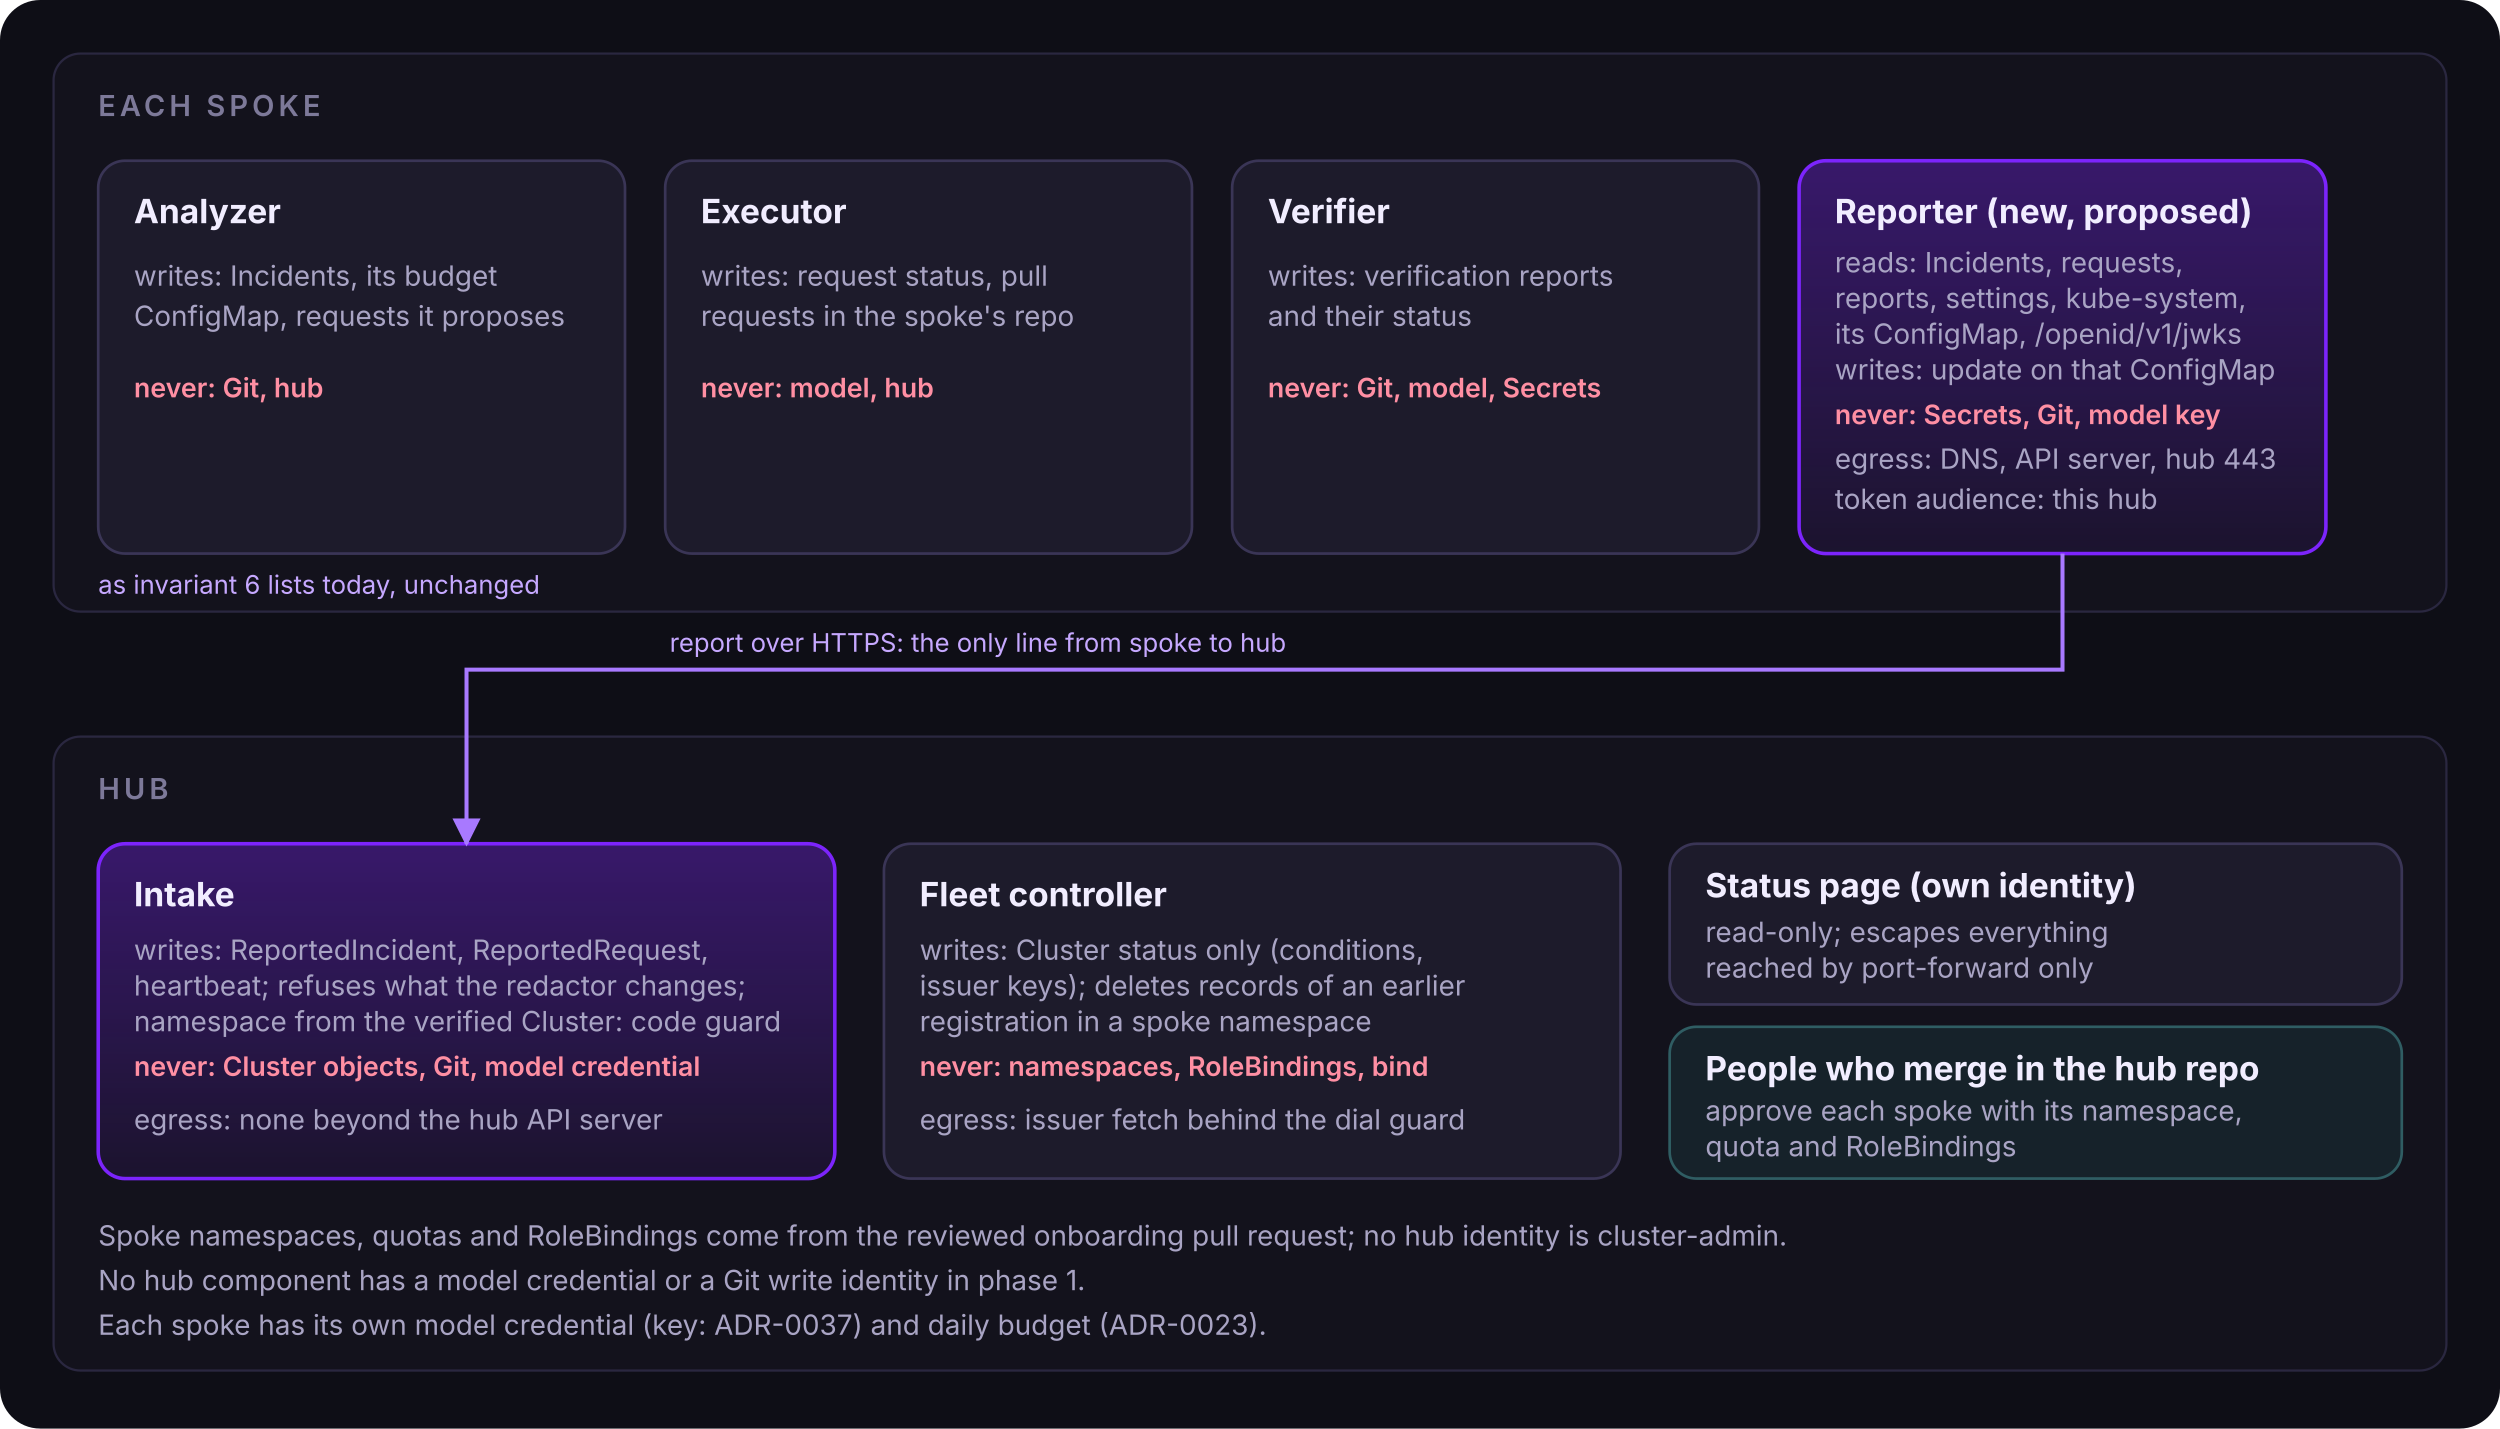
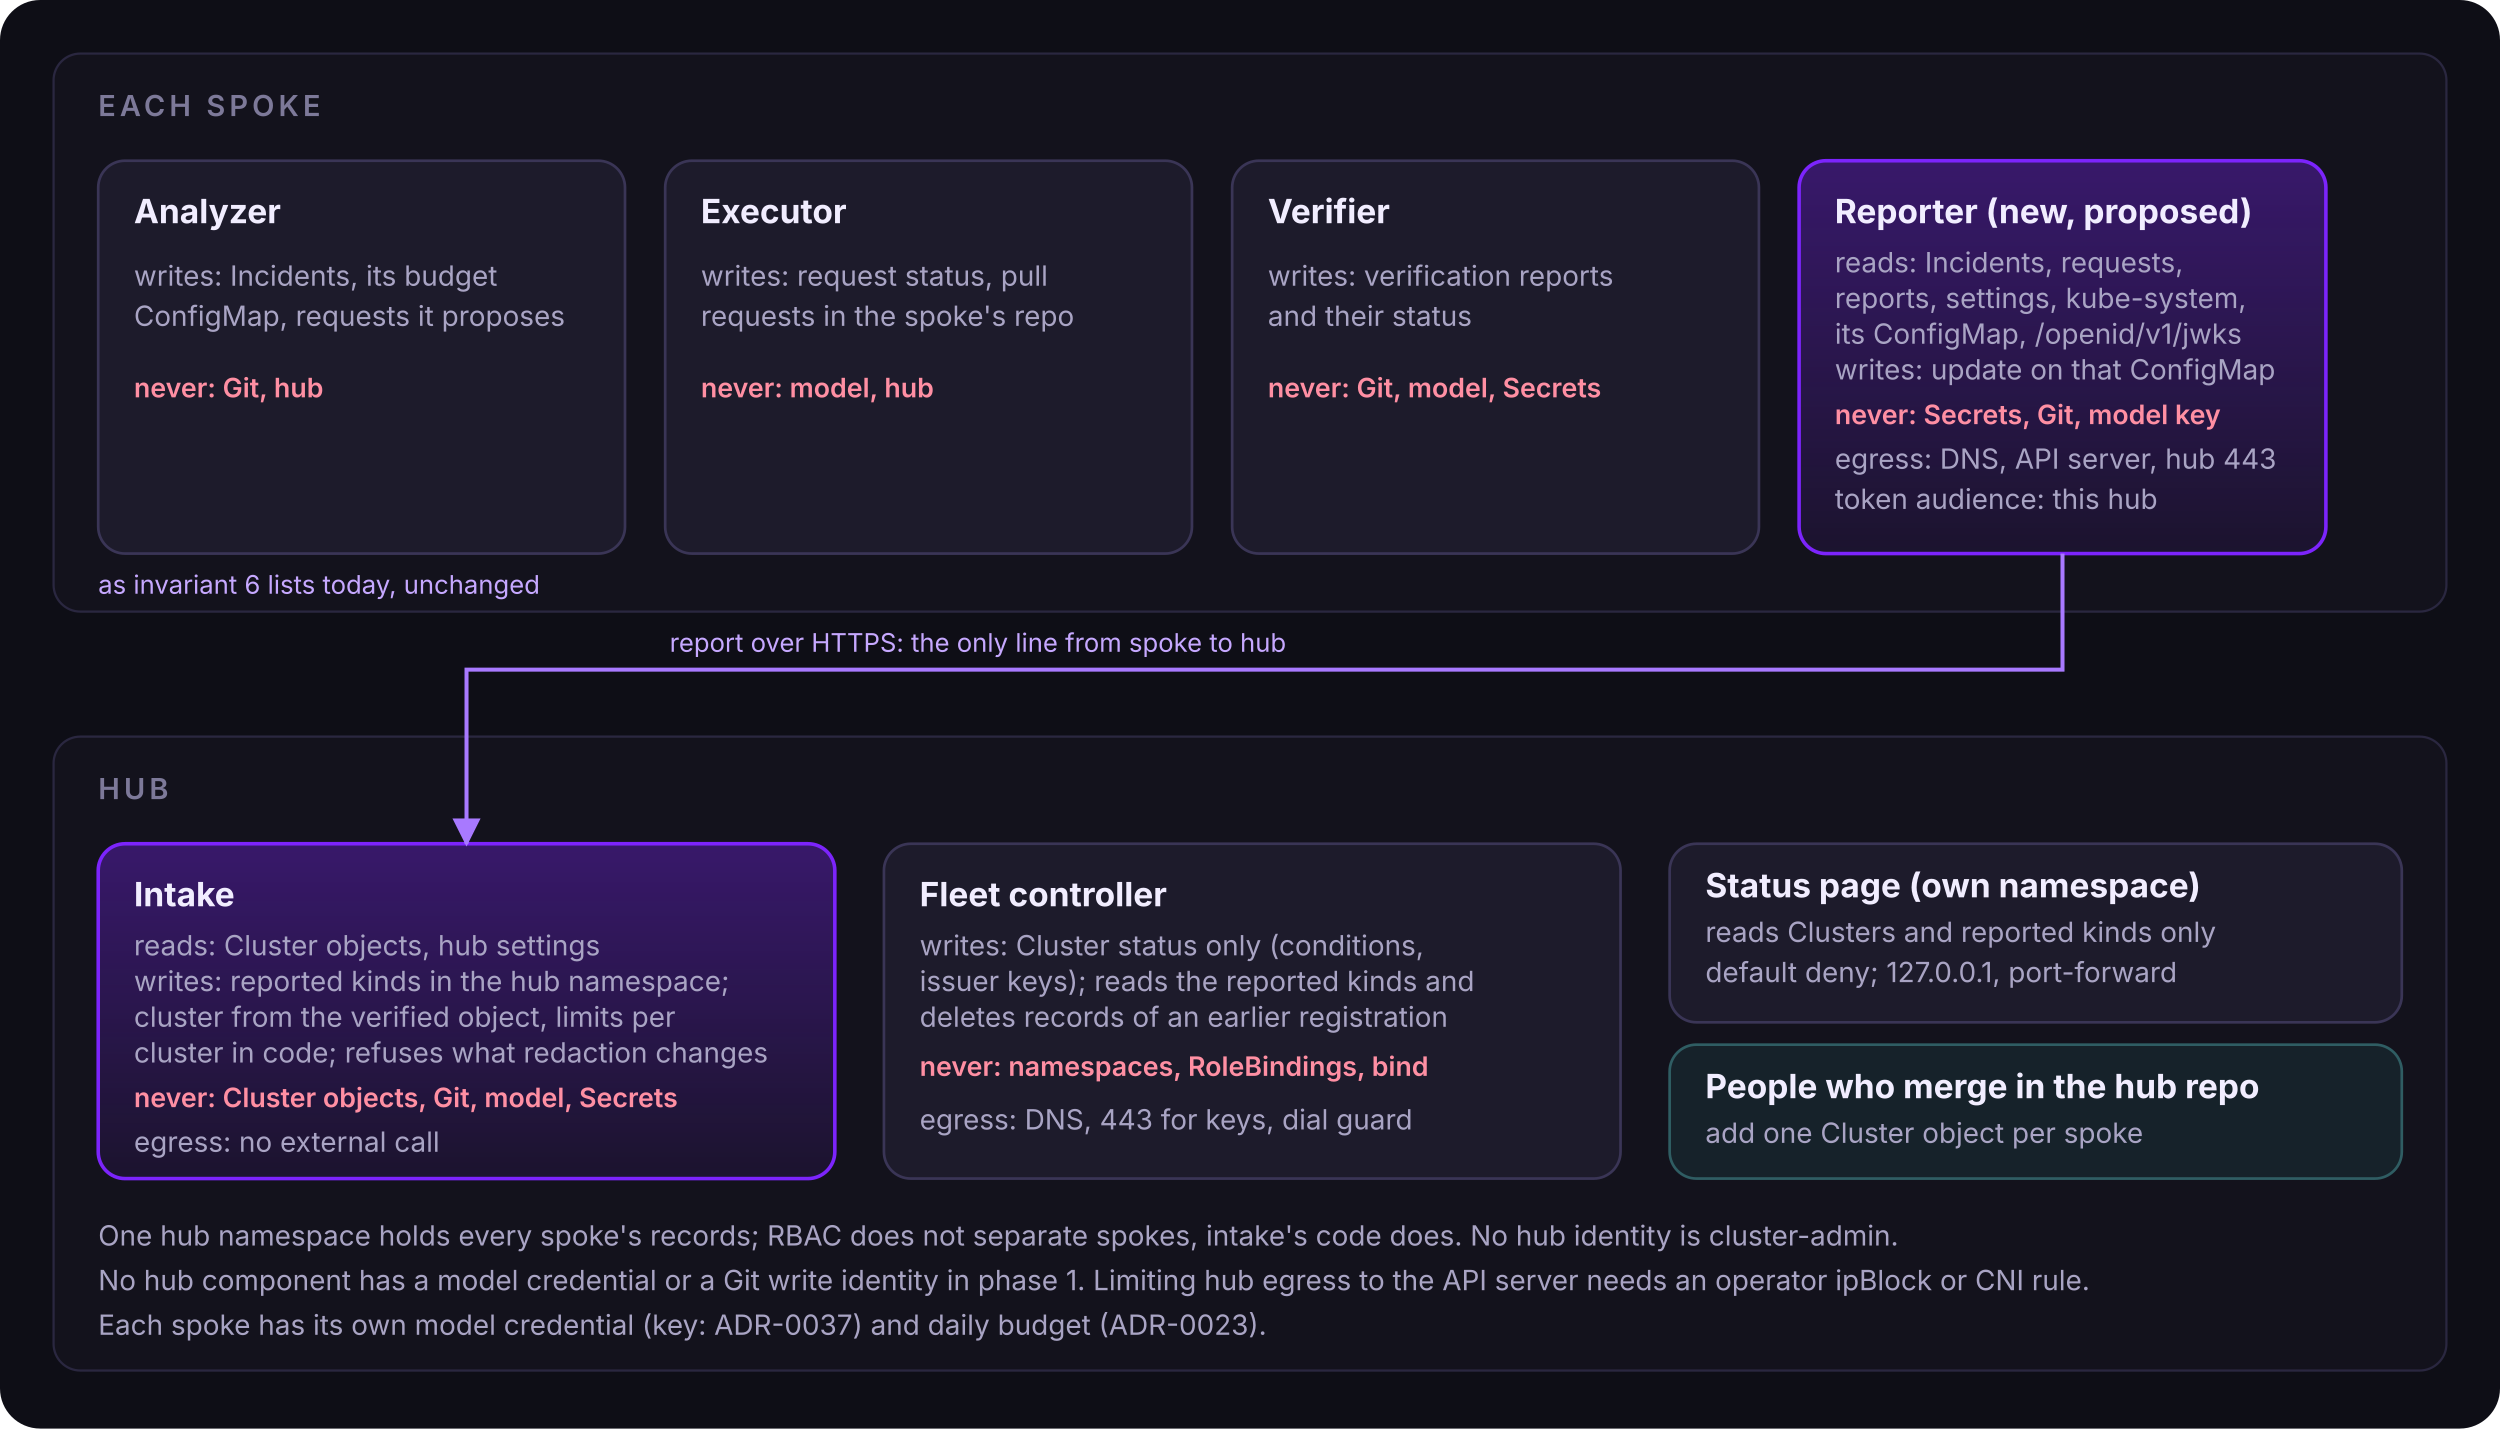
<svg xmlns="http://www.w3.org/2000/svg" viewBox="0 0 1120 640" role="img" aria-labelledby="t d" font-family="Inter, 'Segoe UI', system-ui, -apple-system, sans-serif">
  <defs>
    <marker id="a" viewBox="0 0 10 10" refX="9" refY="5" markerWidth="7" markerHeight="7" orient="auto-start-reverse">
      <path d="M0 0 10 5 0 10z" fill="#a879ff" />
    </marker>
    <marker id="m" viewBox="0 0 10 10" refX="9" refY="5" markerWidth="7" markerHeight="7" orient="auto-start-reverse">
      <path d="M0 0 10 5 0 10z" fill="#7d7999" />
    </marker>
    <linearGradient id="glow" x1="0" y1="0" x2="0" y2="1">
      <stop offset="0" stop-color="#7c24fc" stop-opacity=".35" />
      <stop offset="1" stop-color="#7c24fc" stop-opacity=".08" />
    </linearGradient>
    <style>
      .lane{fill:#13121c;stroke:#2a2740}
      .lanet{fill:#7d7999;font-size:13px;font-weight:600;letter-spacing:.14em}
      .box{fill:#1d1b2b;stroke:#3a3556;stroke-width:1.2}
      .key{fill:url(#glow);stroke:#7c24fc;stroke-width:1.6}
      .ext{fill:#16222a;stroke:#2f5d63;stroke-width:1.2}
      .bad{fill:#2a1720;stroke:#7a3348;stroke-width:1.2}
      .h{fill:#f1edff;font-size:15px;font-weight:650}
      .s{fill:#a9a4c4;font-size:12.5px}
      .f{stroke:#a879ff;stroke-width:1.8;fill:none}
      .r{stroke:#7d7999;stroke-width:1.4;fill:none;stroke-dasharray:4 4}
      .lbl{fill:#c6a8ff;font-size:11.5px}
      .no{fill:#ff8fa3;font-size:12px;font-weight:600}
    </style>
  </defs>
  <rect width="1120" height="640" rx="18" fill="#0e0e16" />
  <rect class="lane" x="24" y="24" width="1072" height="250" rx="12" />
  <text class="lanet" x="44" y="52">EACH SPOKE</text>
  <rect class="box" x="44" y="72" width="236" height="176" rx="12" />
  <text class="h" x="60" y="100">Analyzer</text>
  <text class="s" x="60" y="128">writes: Incidents, its budget</text>
  <text class="s" x="60" y="146">ConfigMap, requests it proposes</text>
  <text class="no" x="60" y="178">never: Git, hub</text>
  <rect class="box" x="298" y="72" width="236" height="176" rx="12" />
  <text class="h" x="314" y="100">Executor</text>
  <text class="s" x="314" y="128">writes: request status, pull</text>
  <text class="s" x="314" y="146">requests in the spoke's repo</text>
  <text class="no" x="314" y="178">never: model, hub</text>
  <rect class="box" x="552" y="72" width="236" height="176" rx="12" />
  <text class="h" x="568" y="100">Verifier</text>
  <text class="s" x="568" y="128">writes: verification reports</text>
  <text class="s" x="568" y="146">and their status</text>
  <text class="no" x="568" y="178">never: Git, model, Secrets</text>
  <rect class="key" x="806" y="72" width="236" height="176" rx="12" />
  <text class="h" x="822" y="100">Reporter (new, proposed)</text>
  <text class="s" x="822" y="122">reads: Incidents, requests,</text>
  <text class="s" x="822" y="138">reports, settings, kube-system,</text>
  <text class="s" x="822" y="154">its ConfigMap, /openid/v1/jwks</text>
  <text class="s" x="822" y="170">writes: update on that ConfigMap</text>
  <text class="no" x="822" y="190">never: Secrets, Git, model key</text>
  <text class="s" x="822" y="210">egress: DNS, API server, hub 443</text>
  <text class="s" x="822" y="228">token audience: this hub</text>
  <text class="lbl" x="44" y="266">as invariant 6 lists today, unchanged</text>
  <rect class="lane" x="24" y="330" width="1072" height="284" rx="12" />
  <text class="lanet" x="44" y="358">HUB</text>
  <rect class="key" x="44" y="378" width="330" height="150" rx="12" />
  <text class="h" x="60" y="406">Intake</text>
-   <text class="s" x="60" y="430">writes: ReportedIncident, ReportedRequest,</text>
-   <text class="s" x="60" y="446">heartbeat; refuses what the redactor changes;</text>
-   <text class="s" x="60" y="462">namespace from the verified Cluster: code guard</text>
-   <text class="no" x="60" y="482">never: Cluster objects, Git, model credential</text>
-   <text class="s" x="60" y="506">egress: none beyond the hub API server</text>
+   <text class="s" x="60" y="428">reads: Cluster objects, hub settings</text>
+   <text class="s" x="60" y="444">writes: reported kinds in the hub namespace;</text>
+   <text class="s" x="60" y="460">cluster from the verified object, limits per</text>
+   <text class="s" x="60" y="476">cluster in code; refuses what redaction changes</text>
+   <text class="no" x="60" y="496">never: Cluster objects, Git, model, Secrets</text>
+   <text class="s" x="60" y="516">egress: no external call</text>
  <rect class="box" x="396" y="378" width="330" height="150" rx="12" />
  <text class="h" x="412" y="406">Fleet controller</text>
-   <text class="s" x="412" y="430">writes: Cluster status only (conditions,</text>
-   <text class="s" x="412" y="446">issuer keys); deletes records of an earlier</text>
-   <text class="s" x="412" y="462">registration in a spoke namespace</text>
+   <text class="s" x="412" y="428">writes: Cluster status only (conditions,</text>
+   <text class="s" x="412" y="444">issuer keys); reads the reported kinds and</text>
+   <text class="s" x="412" y="460">deletes records of an earlier registration</text>
  <text class="no" x="412" y="482">never: namespaces, RoleBindings, bind</text>
-   <text class="s" x="412" y="506">egress: issuer fetch behind the dial guard</text>
-   <rect class="box" x="748" y="378" width="328" height="72" rx="12" />
-   <text class="h" x="764" y="402">Status page (own identity)</text>
-   <text class="s" x="764" y="422">read-only; escapes everything</text>
-   <text class="s" x="764" y="438">reached by port-forward only</text>
-   <rect class="ext" x="748" y="460" width="328" height="68" rx="12" />
-   <text class="h" x="764" y="484">People who merge in the hub repo</text>
-   <text class="s" x="764" y="502">approve each spoke with its namespace,</text>
-   <text class="s" x="764" y="518">quota and RoleBindings</text>
+   <text class="s" x="412" y="506">egress: DNS, 443 for keys, dial guard</text>
+   <rect class="box" x="748" y="378" width="328" height="80" rx="12" />
+   <text class="h" x="764" y="402">Status page (own namespace)</text>
+   <text class="s" x="764" y="422">reads Clusters and reported kinds only</text>
+   <text class="s" x="764" y="440">default deny; 127.0.0.1, port-forward</text>
+   <rect class="ext" x="748" y="468" width="328" height="60" rx="12" />
+   <text class="h" x="764" y="492">People who merge in the hub repo</text>
+   <text class="s" x="764" y="512">add one Cluster object per spoke</text>
  <path class="f" d="M924 248V300H209V378" marker-end="url(#a)" />
  <text class="lbl" x="300" y="292">report over HTTPS: the only line from spoke to hub</text>
-   <text class="s" x="44" y="558">Spoke namespaces, quotas and RoleBindings come from the reviewed onboarding pull request; no hub identity is cluster-admin.</text>
-   <text class="s" x="44" y="578">No hub component has a model credential or a Git write identity in phase 1.</text>
+   <text class="s" x="44" y="558">One hub namespace holds every spoke's records; RBAC does not separate spokes, intake's code does. No hub identity is cluster-admin.</text>
+   <text class="s" x="44" y="578">No hub component has a model credential or a Git write identity in phase 1. Limiting hub egress to the API server needs an operator ipBlock or CNI rule.</text>
  <text class="s" x="44" y="598">Each spoke has its own model credential (key: ADR-0037) and daily budget (ADR-0023).</text>
</svg>
